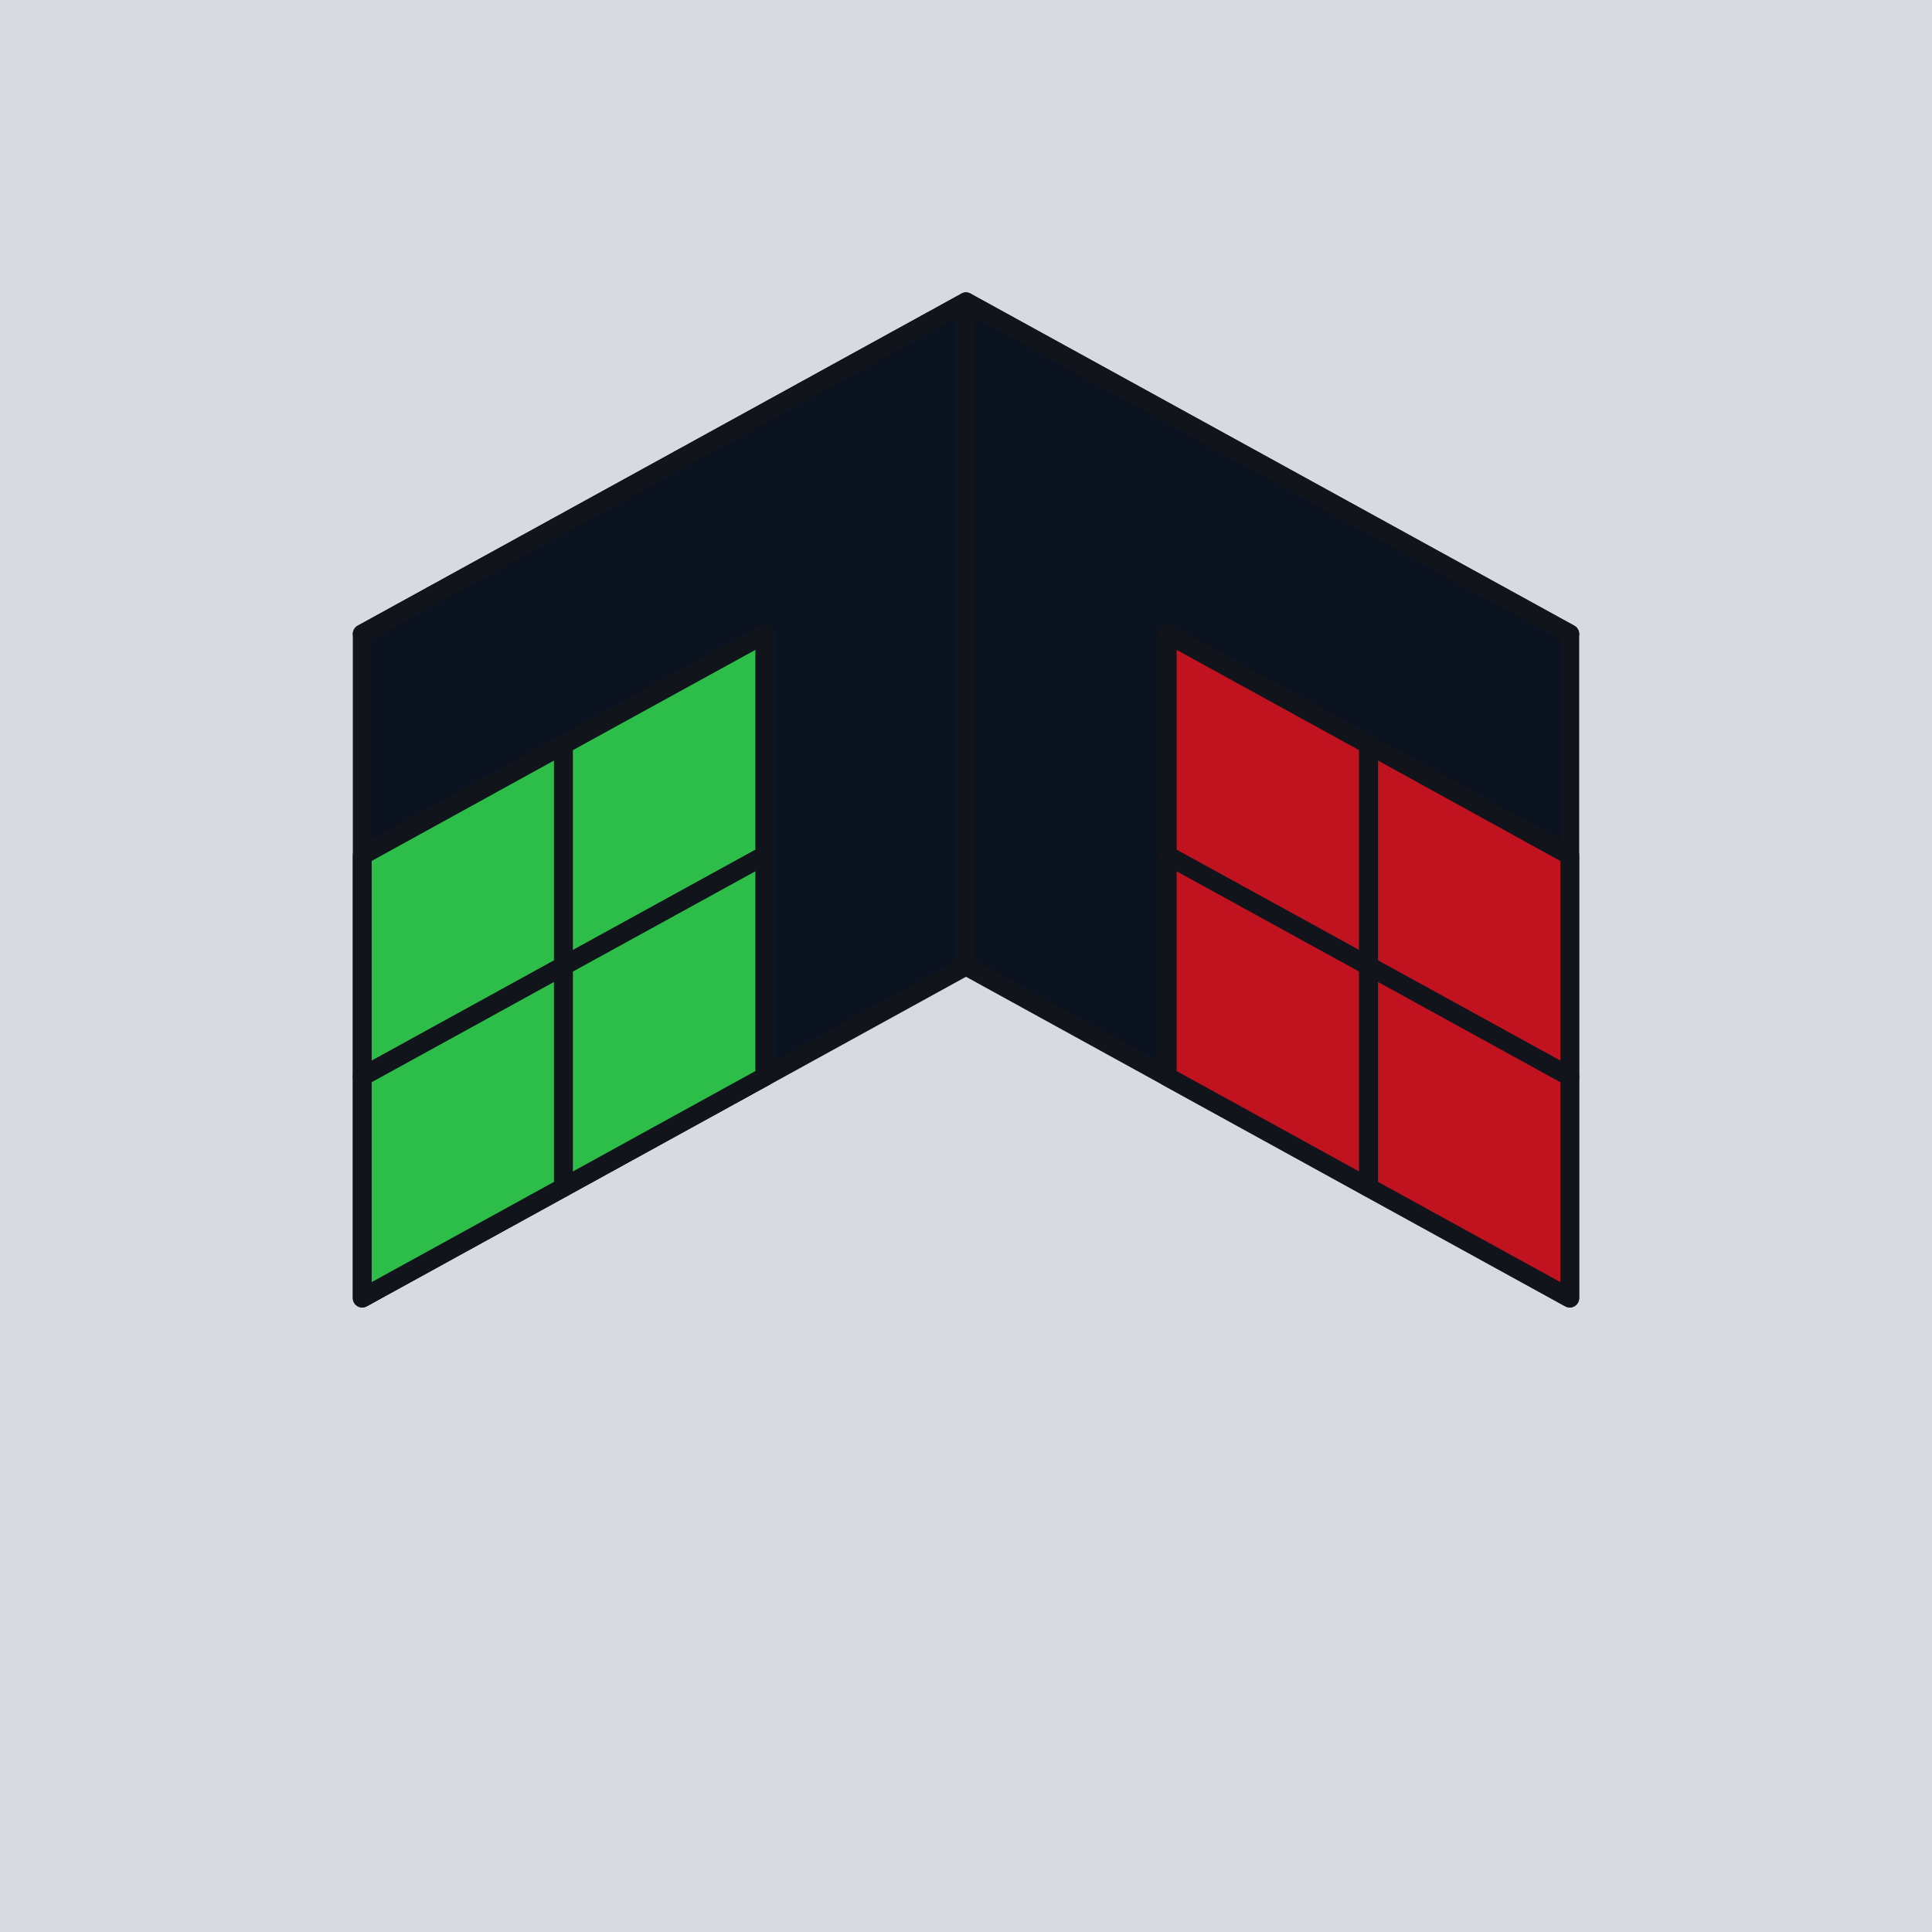
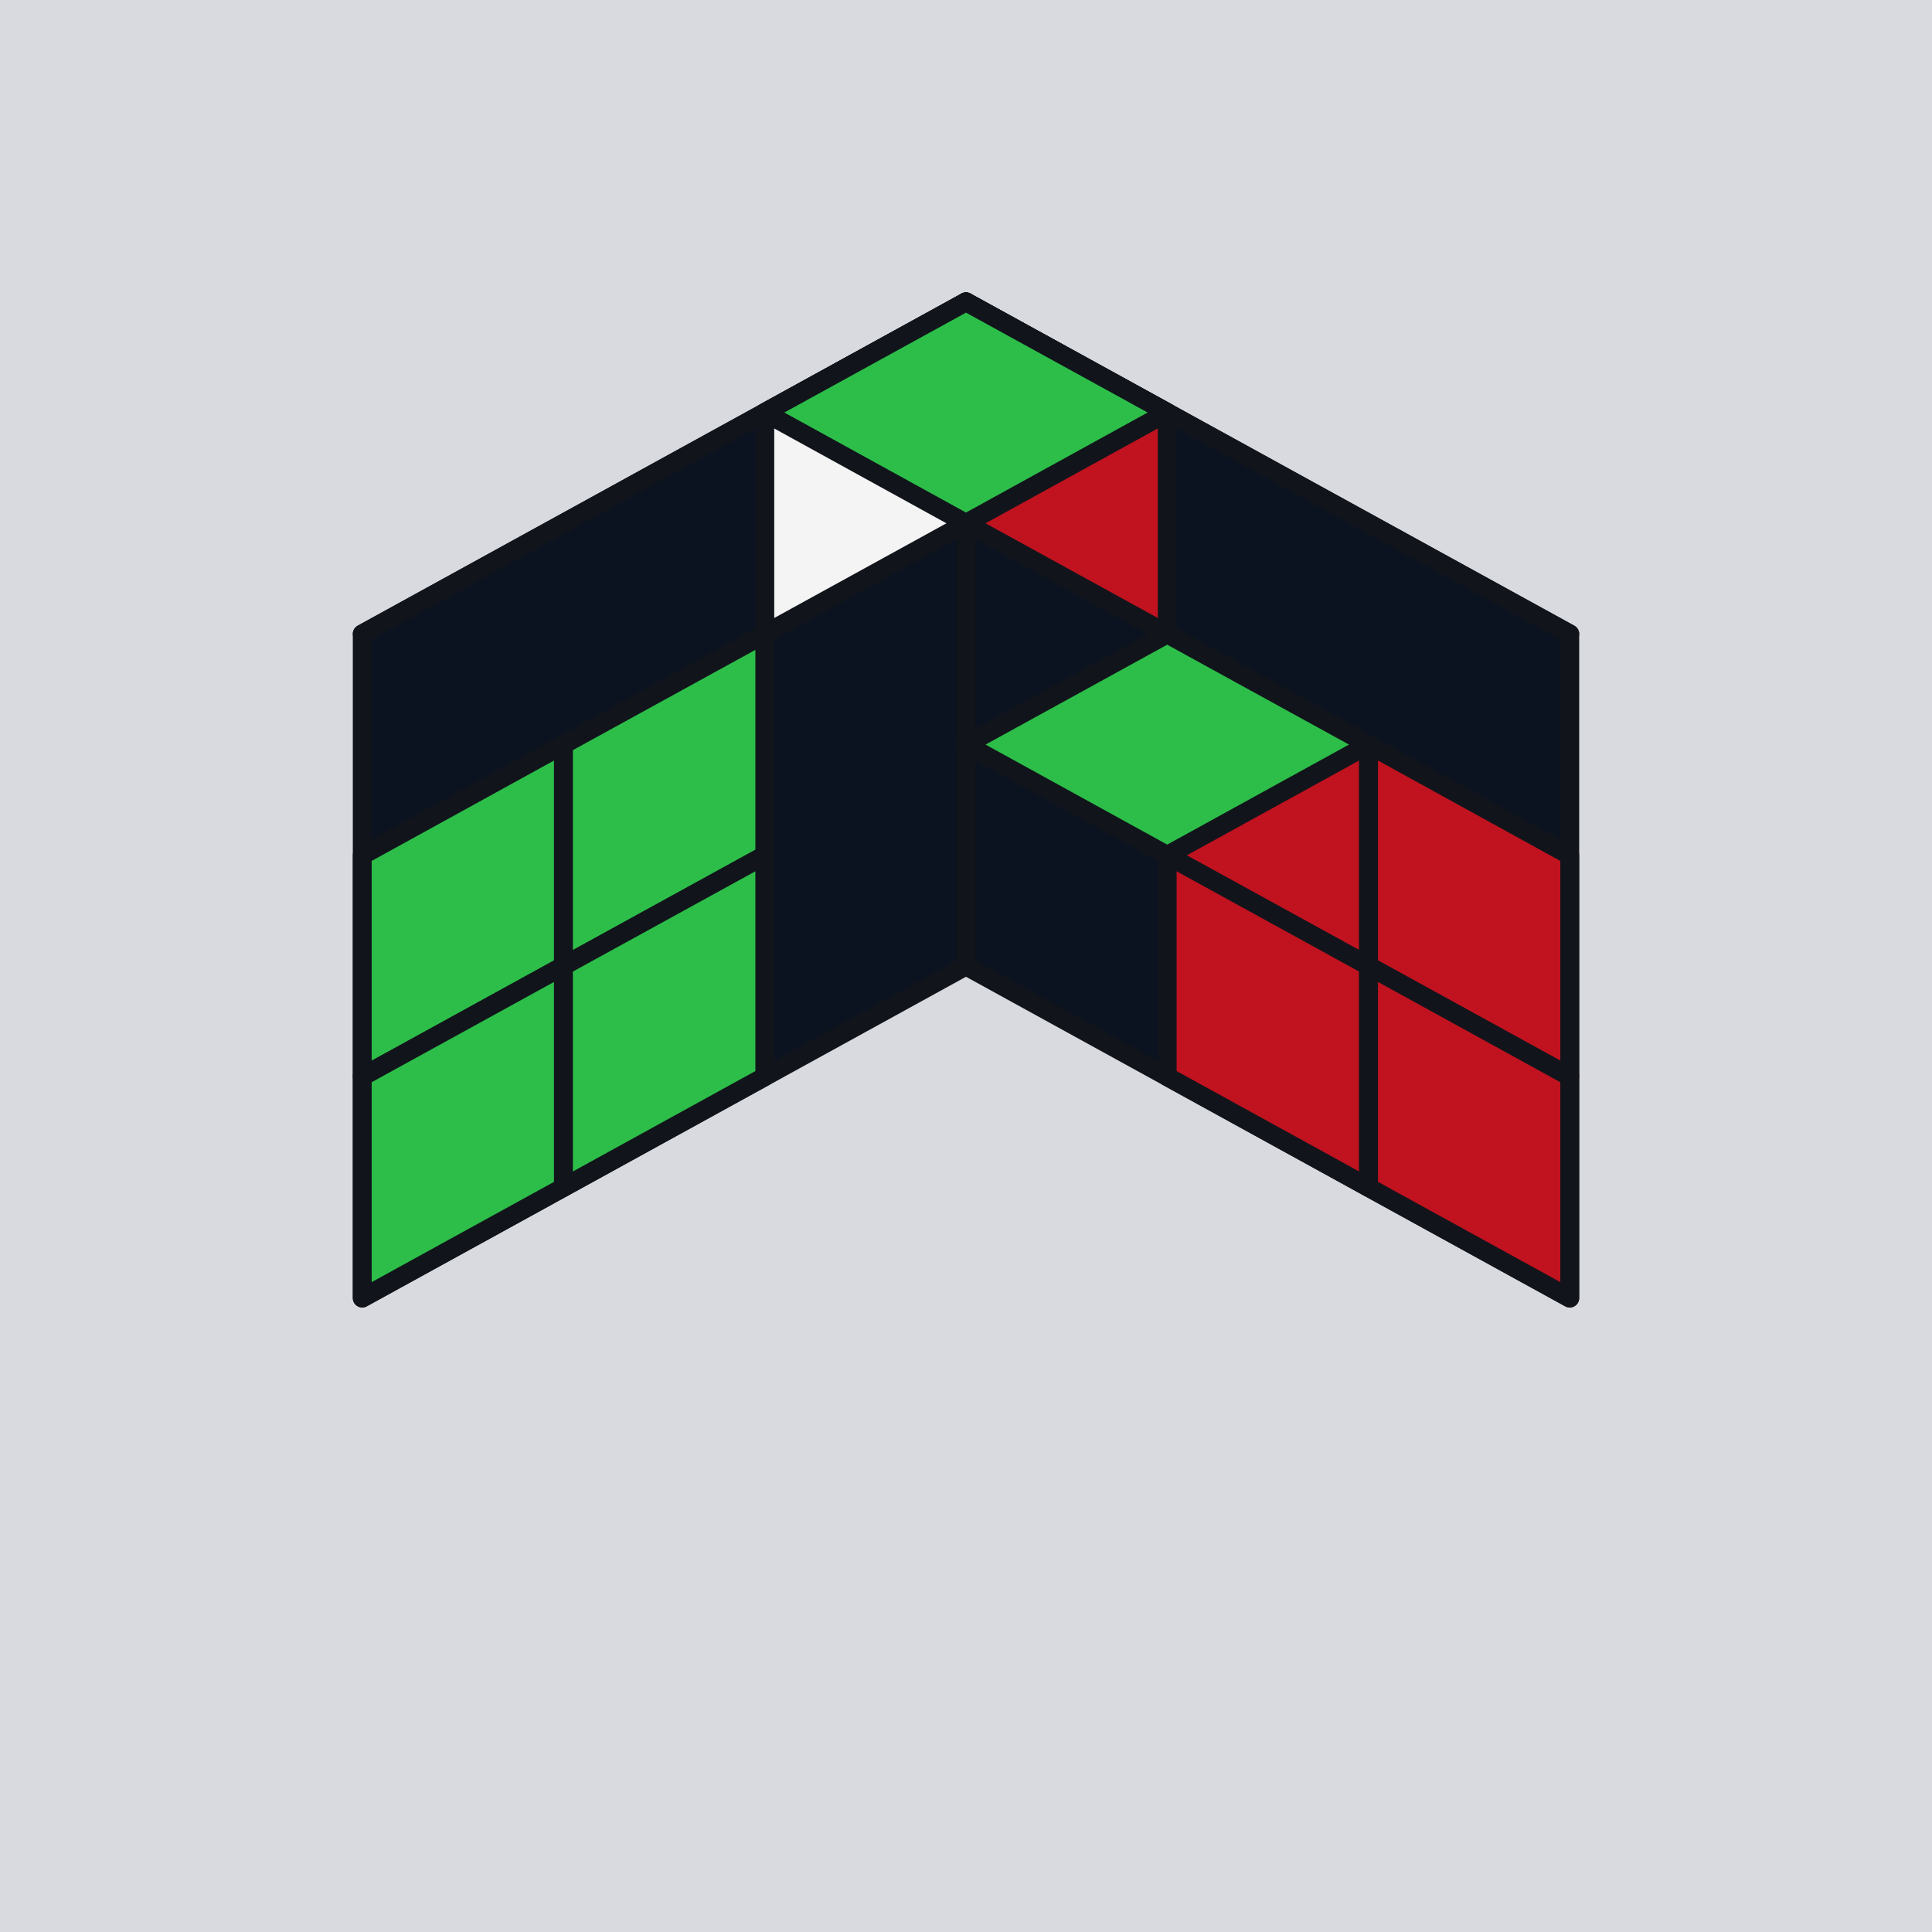
<svg xmlns="http://www.w3.org/2000/svg" viewBox="0 0 128 128">
  <rect x="0" y="0" width="128" height="128" fill="#D8DADF" />
  <polygon points="64.00,64.00 104.00,42.00 64.00,20.00 24.00,42.00" fill="#0B1220" stroke="#11151B" stroke-width="1.25" stroke-linejoin="round" />
  <polygon points="24.00,42.00 64.00,20.00 64.00,64.00 24.00,86.00" fill="#0B1220" stroke="#11151B" stroke-width="1.25" stroke-linejoin="round" />
  <polygon points="64.00,20.00 104.00,42.00 104.00,86.00 64.00,64.00" fill="#0B1220" stroke="#11151B" stroke-width="1.25" stroke-linejoin="round" />
+   <polygon points="50.67,27.33 64.00,20.00 64.00,34.67 50.67,42.00" fill="#F4F4F4" stroke="#11151B" stroke-width="1.25" stroke-linejoin="round" />
  <polygon points="24.00,56.67 37.33,49.33 37.33,64.00 24.00,71.33" fill="#2DBE4A" stroke="#11151B" stroke-width="1.25" stroke-linejoin="round" />
  <polygon points="37.33,49.33 50.67,42.00 50.67,56.67 37.33,64.00" fill="#2DBE4A" stroke="#11151B" stroke-width="1.25" stroke-linejoin="round" />
  <polygon points="24.00,71.33 37.33,64.00 37.33,78.67 24.00,86.00" fill="#2DBE4A" stroke="#11151B" stroke-width="1.25" stroke-linejoin="round" />
  <polygon points="37.33,64.00 50.67,56.67 50.67,71.33 37.33,78.67" fill="#2DBE4A" stroke="#11151B" stroke-width="1.25" stroke-linejoin="round" />
+   <polygon points="64.00,20.00 77.33,27.33 77.33,42.00 64.00,34.67" fill="#C1121F" stroke="#11151B" stroke-width="1.25" stroke-linejoin="round" />
  <polygon points="77.33,42.00 90.67,49.33 90.67,64.00 77.33,56.67" fill="#C1121F" stroke="#11151B" stroke-width="1.25" stroke-linejoin="round" />
  <polygon points="90.67,49.33 104.00,56.67 104.00,71.33 90.67,64.00" fill="#C1121F" stroke="#11151B" stroke-width="1.25" stroke-linejoin="round" />
  <polygon points="77.33,56.67 90.67,64.00 90.67,78.67 77.33,71.33" fill="#C1121F" stroke="#11151B" stroke-width="1.25" stroke-linejoin="round" />
  <polygon points="90.67,64.00 104.00,71.33 104.00,86.00 90.67,78.67" fill="#C1121F" stroke="#11151B" stroke-width="1.25" stroke-linejoin="round" />
+   <polygon points="77.33,56.67 90.67,49.33 77.33,42.00 64.00,49.33" fill="#2DBE4A" stroke="#11151B" stroke-width="1.25" stroke-linejoin="round" />
+   <polygon points="64.00,34.67 77.33,27.33 64.00,20.00 50.67,27.33" fill="#2DBE4A" stroke="#11151B" stroke-width="1.25" stroke-linejoin="round" />
</svg>
